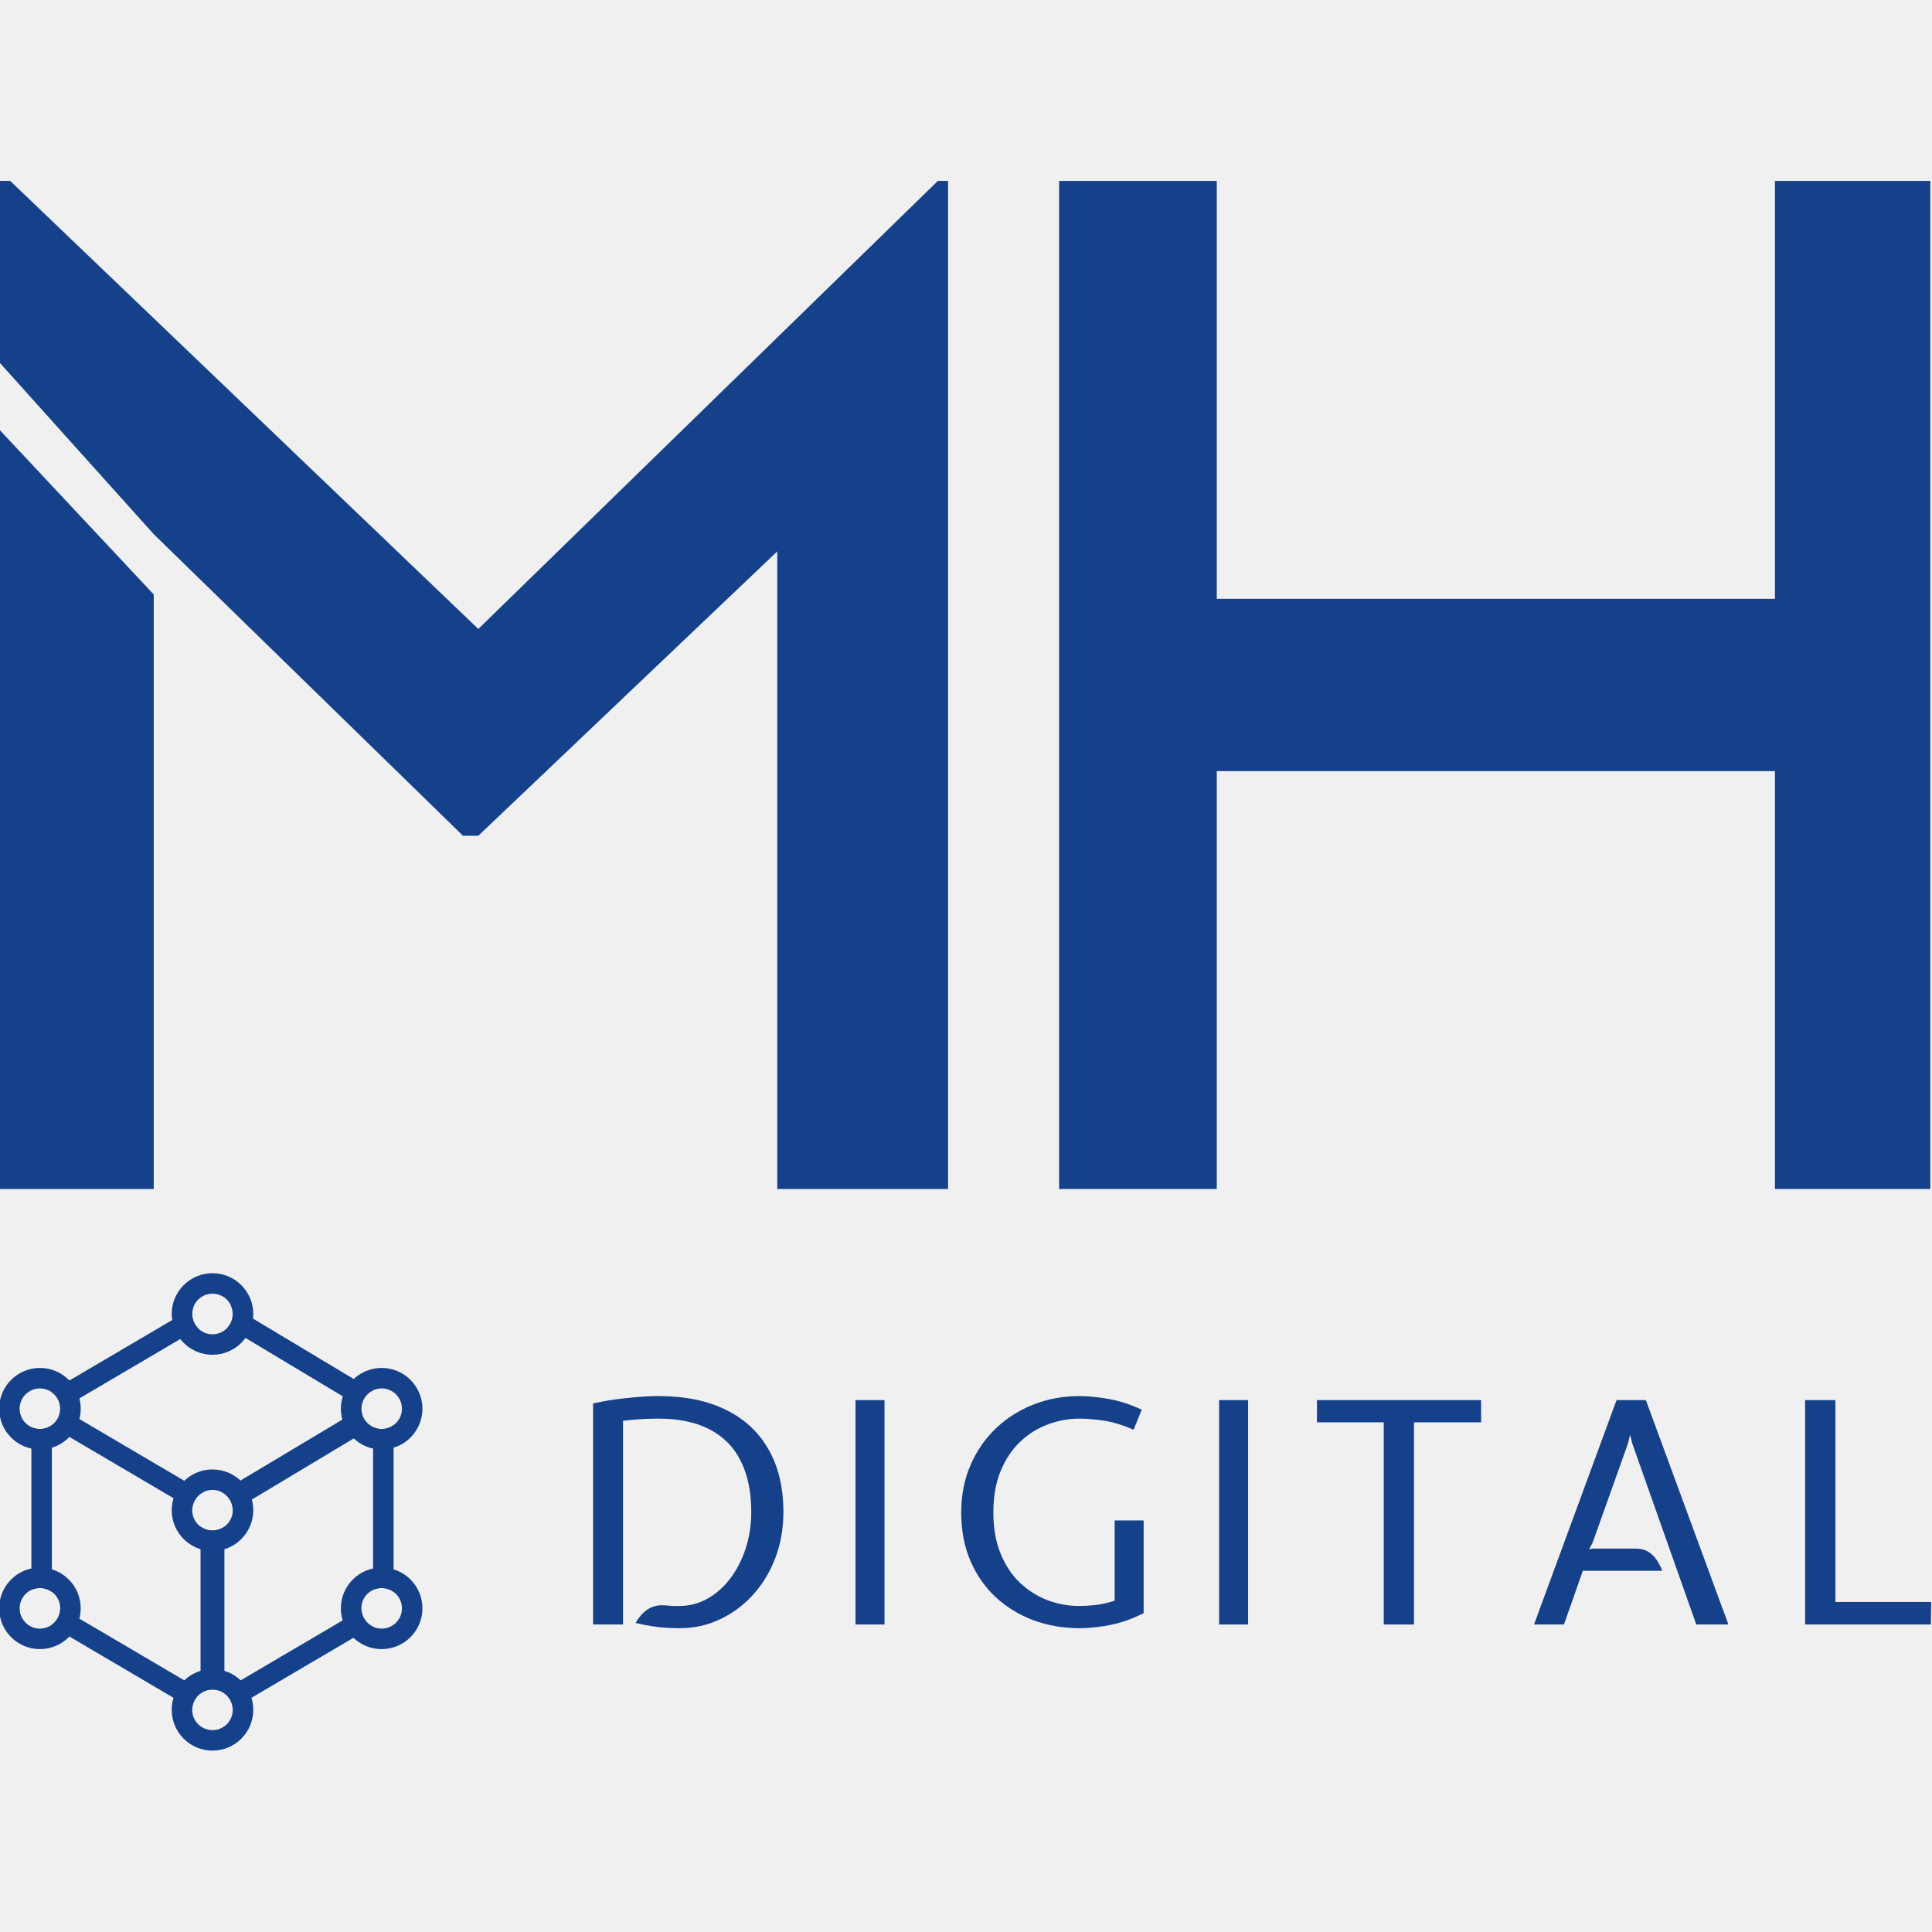
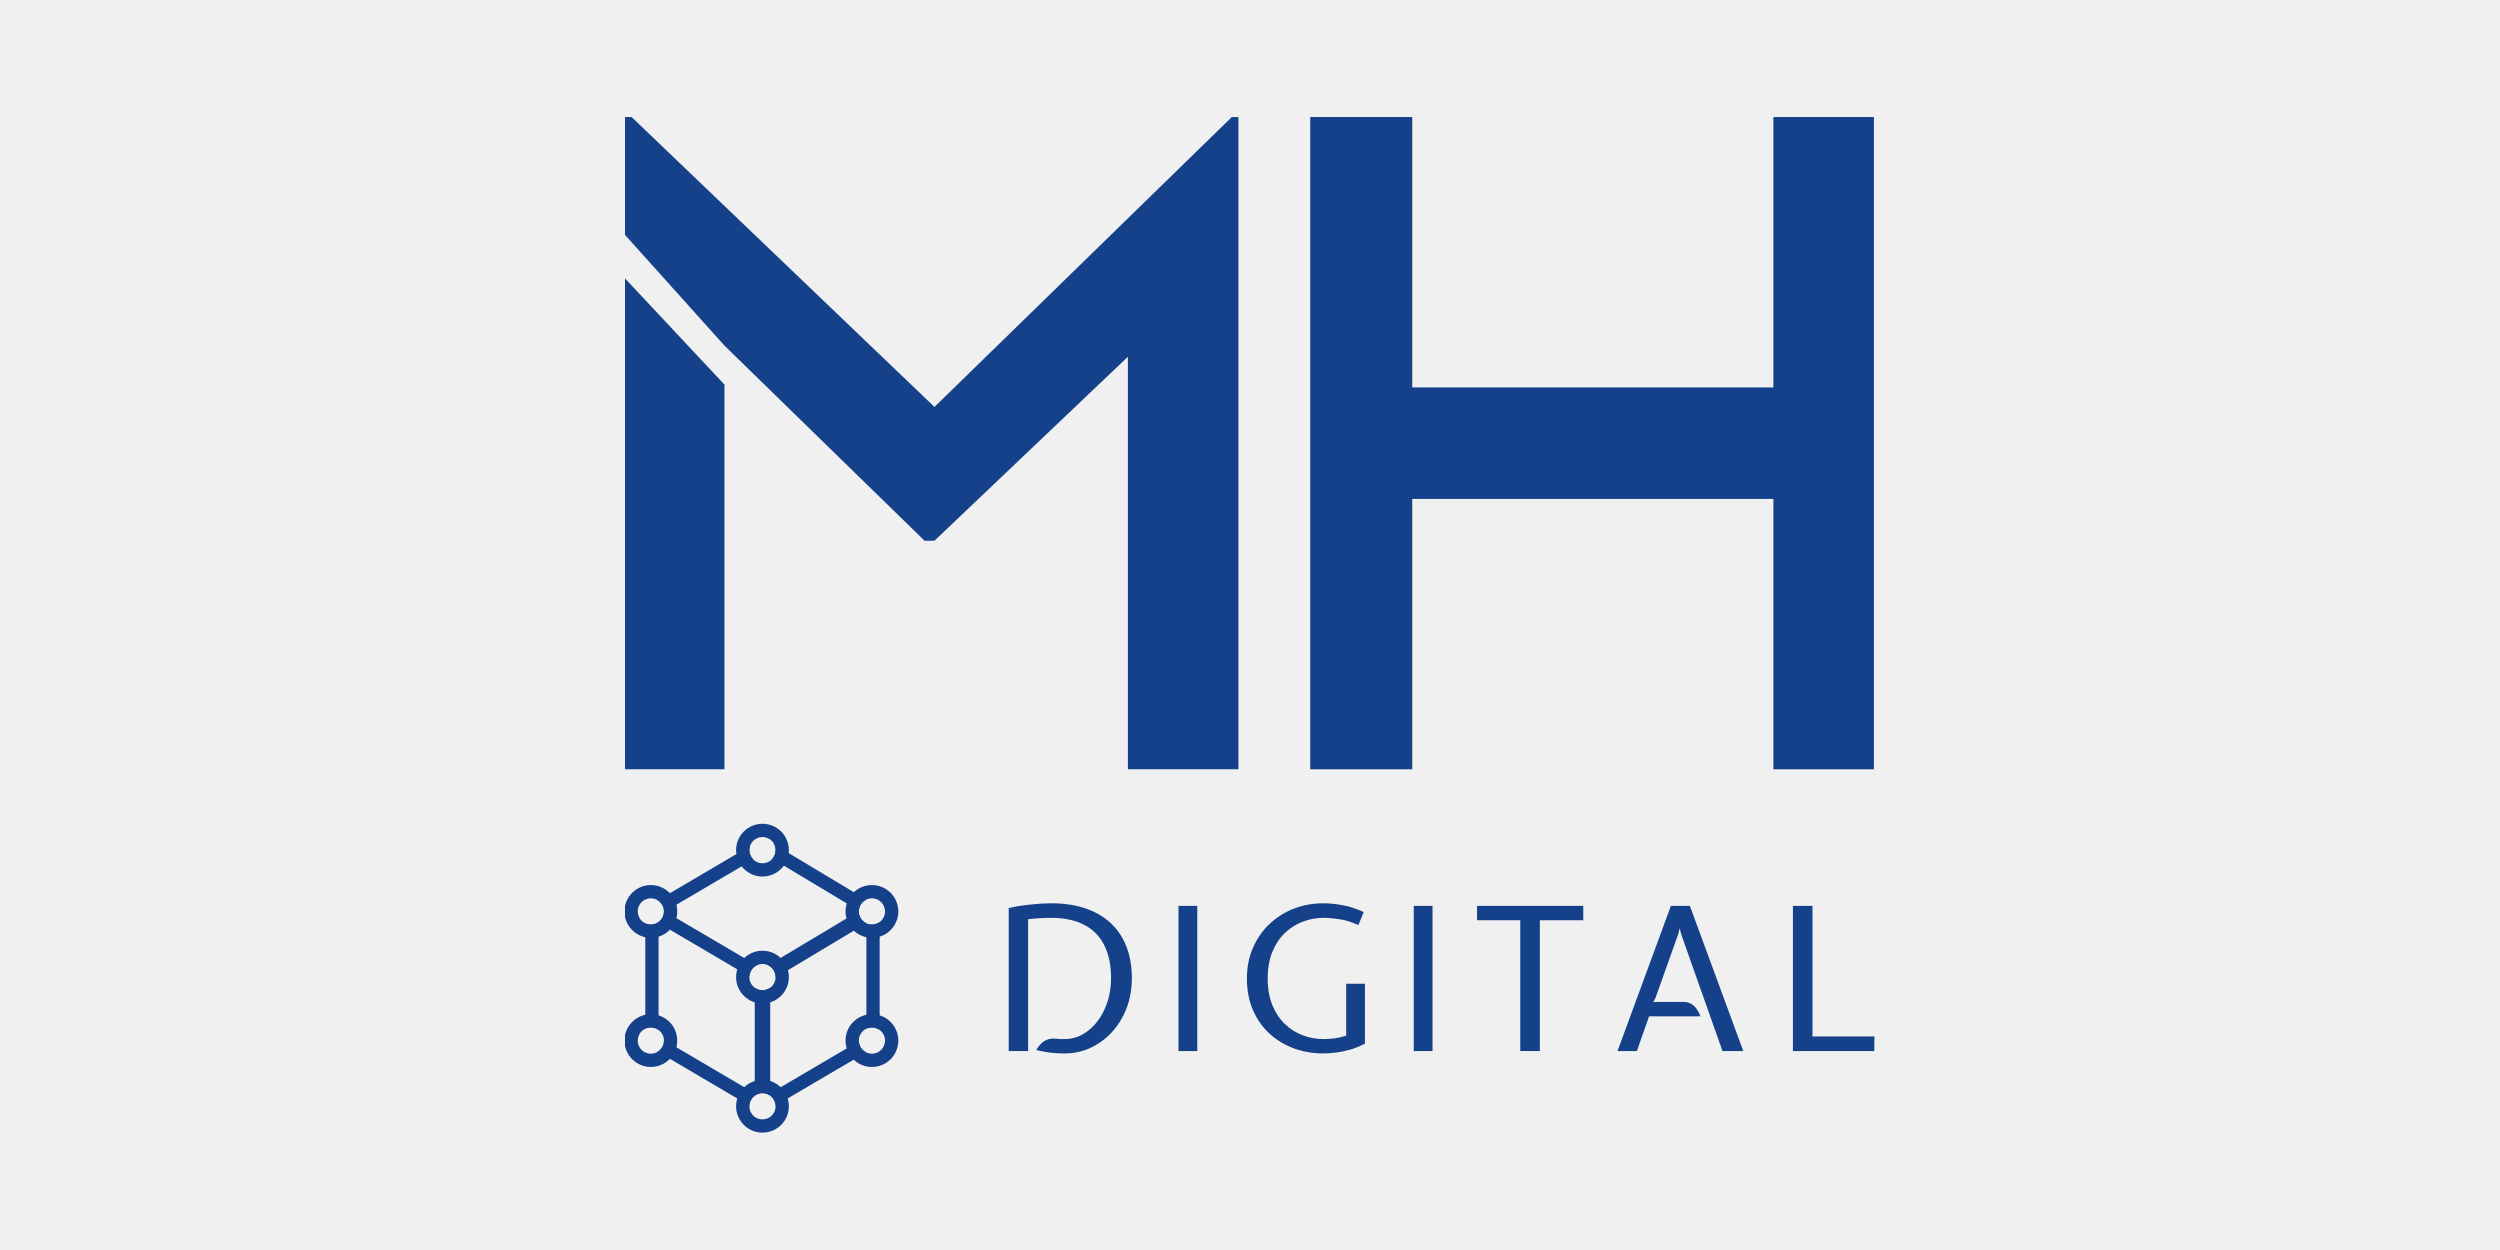
- <svg xmlns="http://www.w3.org/2000/svg" width="128" height="128" viewBox="0 0 566 566" fill="none">
+ <svg xmlns="http://www.w3.org/2000/svg" width="256" height="128" viewBox="0 0 566 566" fill="none" style="background-color:white">
  <g clip-path="url(#clip0_357_1580)">
    <path d="M45.041 348.338H0V126.062L45.041 174.164V348.338Z" fill="#14418A" />
    <path d="M0 53V106.358L45.041 156.495L135.64 244.844H140.126L227.705 161.543V348.338H277.75V53H274.759L140.126 184.261L2.991 53H0Z" fill="#14418A" />
    <path d="M310.279 348.338H356.465V225.912L519.991 225.912V348.338L565.508 348.338V53L519.991 53V175.427L356.465 175.427V53H310.279V348.338Z" fill="#14418A" />
    <path d="M199.137 477C197.752 477 196.414 476.955 195.122 476.864C193.829 476.804 192.46 476.653 191.014 476.412C189.599 476.201 187.999 475.885 186.215 475.463C186.799 474.408 187.491 473.473 188.291 472.66C189.122 471.816 190.076 471.183 191.153 470.761C192.26 470.339 193.506 470.188 194.891 470.309C195.875 470.399 196.629 470.459 197.152 470.489C197.675 470.489 198.306 470.489 199.045 470.489C201.998 470.489 204.752 469.766 207.305 468.319C209.859 466.872 212.09 464.883 213.997 462.351C215.905 459.819 217.397 456.895 218.474 453.58C219.551 450.234 220.089 446.677 220.089 442.91C220.089 437.092 219.074 432.149 217.043 428.08C215.043 424.011 212.028 420.921 207.998 418.811C203.967 416.671 198.921 415.601 192.86 415.601C191.014 415.601 189.199 415.661 187.415 415.782C185.63 415.902 183.999 416.053 182.523 416.234V475.915H173.754V411.17C176.677 410.477 179.923 409.949 183.492 409.588C187.061 409.196 190.184 409 192.86 409C200.675 409 207.305 410.356 212.751 413.069C218.228 415.782 222.381 419.67 225.212 424.734C228.073 429.798 229.504 435.856 229.504 442.91C229.504 447.823 228.704 452.359 227.104 456.519C225.504 460.678 223.289 464.295 220.458 467.37C217.659 470.414 214.428 472.78 210.767 474.468C207.136 476.156 203.26 477 199.137 477Z" fill="#14418A" />
    <path d="M250.631 475.915V410.176H259.123V475.915H250.631Z" fill="#14418A" />
    <path d="M316.214 477C311.476 477 307.015 476.231 302.83 474.694C298.677 473.157 295 470.926 291.8 468.003C288.631 465.079 286.139 461.522 284.324 457.332C282.509 453.143 281.601 448.395 281.601 443.09C281.601 437.996 282.509 433.37 284.324 429.21C286.139 425.02 288.631 421.418 291.8 418.404C295 415.39 298.677 413.069 302.83 411.441C307.015 409.814 311.476 409 316.214 409C318.86 409 321.752 409.286 324.89 409.859C328.059 410.432 331.259 411.472 334.49 412.979L332.09 418.856C328.829 417.44 325.89 416.551 323.275 416.189C320.691 415.797 318.337 415.601 316.214 415.601C313.045 415.601 309.953 416.174 306.938 417.319C303.923 418.434 301.215 420.137 298.815 422.428C296.446 424.689 294.554 427.537 293.139 430.973C291.723 434.41 291.016 438.449 291.016 443.09C291.016 447.702 291.723 451.726 293.139 455.162C294.554 458.598 296.446 461.447 298.815 463.707C301.215 465.968 303.923 467.671 306.938 468.816C309.953 469.932 313.045 470.489 316.214 470.489C317.568 470.489 319.122 470.399 320.875 470.218C322.629 470.007 324.521 469.585 326.552 468.952V445.441H335.044V472.569C332.828 473.715 330.598 474.619 328.352 475.282C326.136 475.915 323.998 476.352 321.937 476.593C319.875 476.864 317.968 477 316.214 477Z" fill="#14418A" />
    <path d="M357.153 475.915V410.176H365.644V475.915H357.153Z" fill="#14418A" />
    <path d="M405.383 475.915V416.686H385.815V410.176H433.904V416.686H414.244V475.915H405.383Z" fill="#14418A" />
    <path d="M449.406 475.915L473.589 410.176H482.173L506.356 475.915H496.941L478.204 422.926L477.558 420.303L476.912 422.926L466.574 451.952L465.559 453.851L466.666 453.67H479.127C480.604 453.67 481.834 453.972 482.819 454.574C483.834 455.177 484.665 455.976 485.311 456.971C485.988 457.965 486.542 459.035 486.972 460.181H463.712L458.174 475.915H449.406Z" fill="#14418A" />
    <path d="M528.833 475.915V410.176H537.694V469.314H565.754L565.662 475.915H528.833Z" fill="#14418A" />
    <path d="M68.197 384.947C68.197 386.443 67.644 387.81 66.732 388.855L105.871 412.339C106.003 410.139 107.33 408.261 109.213 407.347L67.621 382.392C67.99 383.166 68.197 384.032 68.197 384.947Z" fill="#14418A" />
    <path d="M109.162 476.504L68.189 500.606C68.03 497.464 65.432 494.964 62.25 494.964C59.067 494.964 56.469 497.464 56.31 500.607L14.853 476.22C16.532 475.169 17.648 473.303 17.648 471.177C17.648 471.084 17.645 470.991 17.641 470.899L58.754 495.083V447.245C59.735 447.959 60.943 448.38 62.25 448.38C63.556 448.38 64.764 447.959 65.745 447.245V495.083L105.868 471.481C105.979 473.686 107.291 475.574 109.162 476.504Z" fill="#14418A" />
    <path d="M115.303 466.365V417.511C114.322 418.225 113.114 418.646 111.807 418.646C110.913 418.646 110.064 418.448 109.303 418.094V465.781C110.064 465.427 110.913 465.23 111.807 465.23C113.114 465.23 114.322 465.651 115.303 466.365Z" fill="#14418A" />
    <path d="M15.196 466.365V417.944L56.31 442.129C56.422 439.924 57.733 438.037 59.605 437.106L18.113 412.699L58.081 389.188C56.983 388.109 56.303 386.608 56.303 384.947C56.303 384.303 56.405 383.683 56.594 383.102L14.853 407.655C16.532 408.707 17.648 410.573 17.648 412.699C17.648 415.983 14.985 418.646 11.701 418.646C10.806 418.646 9.957 418.448 9.196 418.094V465.781C9.957 465.427 10.806 465.23 11.701 465.23C13.007 465.23 14.215 465.651 15.196 466.365Z" fill="#14418A" />
    <path d="M68.197 442.433C68.197 440.082 66.832 438.05 64.853 437.085L105.862 412.56C105.861 412.606 105.86 412.652 105.86 412.699C105.86 415.053 107.228 417.088 109.212 418.051L68.192 442.664C68.195 442.587 68.197 442.51 68.197 442.433Z" fill="#14418A" />
    <path fill-rule="evenodd" clip-rule="evenodd" d="M74.197 384.947C74.197 391.545 68.848 396.894 62.25 396.894C55.651 396.894 50.303 391.545 50.303 384.947C50.303 378.349 55.651 373 62.25 373C68.848 373 74.197 378.349 74.197 384.947ZM62.25 390.894C65.534 390.894 68.197 388.231 68.197 384.947C68.197 381.663 65.534 379 62.25 379C58.965 379 56.303 381.663 56.303 384.947C56.303 388.231 58.965 390.894 62.25 390.894Z" fill="#14418A" />
    <path fill-rule="evenodd" clip-rule="evenodd" d="M23.648 412.699C23.648 419.297 18.299 424.646 11.701 424.646C5.103 424.646 -0.246 419.297 -0.246 412.699C-0.246 406.101 5.103 400.752 11.701 400.752C18.299 400.752 23.648 406.101 23.648 412.699ZM11.701 418.646C14.985 418.646 17.648 415.983 17.648 412.699C17.648 409.415 14.985 406.752 11.701 406.752C8.416 406.752 5.754 409.415 5.754 412.699C5.754 415.983 8.416 418.646 11.701 418.646Z" fill="#14418A" />
    <path fill-rule="evenodd" clip-rule="evenodd" d="M111.807 424.646C118.405 424.646 123.754 419.297 123.754 412.699C123.754 406.101 118.405 400.752 111.807 400.752C105.209 400.752 99.86 406.101 99.86 412.699C99.86 419.297 105.209 424.646 111.807 424.646ZM117.754 412.699C117.754 415.983 115.092 418.646 111.807 418.646C108.523 418.646 105.86 415.983 105.86 412.699C105.86 409.415 108.523 406.752 111.807 406.752C115.092 406.752 117.754 409.415 117.754 412.699Z" fill="#14418A" />
    <path fill-rule="evenodd" clip-rule="evenodd" d="M74.197 442.433C74.197 449.032 68.848 454.38 62.25 454.38C55.651 454.38 50.303 449.032 50.303 442.433C50.303 435.835 55.651 430.487 62.25 430.487C68.848 430.487 74.197 435.835 74.197 442.433ZM62.25 448.38C65.534 448.38 68.197 445.718 68.197 442.433C68.197 439.149 65.534 436.487 62.25 436.487C58.965 436.487 56.303 439.149 56.303 442.433C56.303 445.718 58.965 448.38 62.25 448.38Z" fill="#14418A" />
    <path fill-rule="evenodd" clip-rule="evenodd" d="M11.701 483.124C18.299 483.124 23.648 477.775 23.648 471.177C23.648 464.579 18.299 459.23 11.701 459.23C5.103 459.23 -0.246 464.579 -0.246 471.177C-0.246 477.775 5.103 483.124 11.701 483.124ZM17.648 471.177C17.648 474.461 14.985 477.124 11.701 477.124C8.416 477.124 5.754 474.461 5.754 471.177C5.754 467.892 8.416 465.23 11.701 465.23C14.985 465.23 17.648 467.892 17.648 471.177Z" fill="#14418A" />
    <path fill-rule="evenodd" clip-rule="evenodd" d="M74.197 500.911C74.197 507.509 68.848 512.858 62.25 512.858C55.651 512.858 50.303 507.509 50.303 500.911C50.303 494.313 55.651 488.964 62.25 488.964C68.848 488.964 74.197 494.313 74.197 500.911ZM62.25 506.858C65.534 506.858 68.197 504.196 68.197 500.911C68.197 497.627 65.534 494.964 62.25 494.964C58.965 494.964 56.303 497.627 56.303 500.911C56.303 504.196 58.965 506.858 62.25 506.858Z" fill="#14418A" />
    <path fill-rule="evenodd" clip-rule="evenodd" d="M111.807 483.124C118.405 483.124 123.754 477.775 123.754 471.177C123.754 464.579 118.405 459.23 111.807 459.23C105.209 459.23 99.86 464.579 99.86 471.177C99.86 477.775 105.209 483.124 111.807 483.124ZM117.754 471.177C117.754 474.461 115.092 477.124 111.807 477.124C108.523 477.124 105.86 474.461 105.86 471.177C105.86 467.892 108.523 465.23 111.807 465.23C115.092 465.23 117.754 467.892 117.754 471.177Z" fill="#14418A" />
  </g>
  <defs>
    <clipPath id="clip0_357_1580">
      <rect width="566" height="566" fill="white" />
    </clipPath>
  </defs>
</svg>
